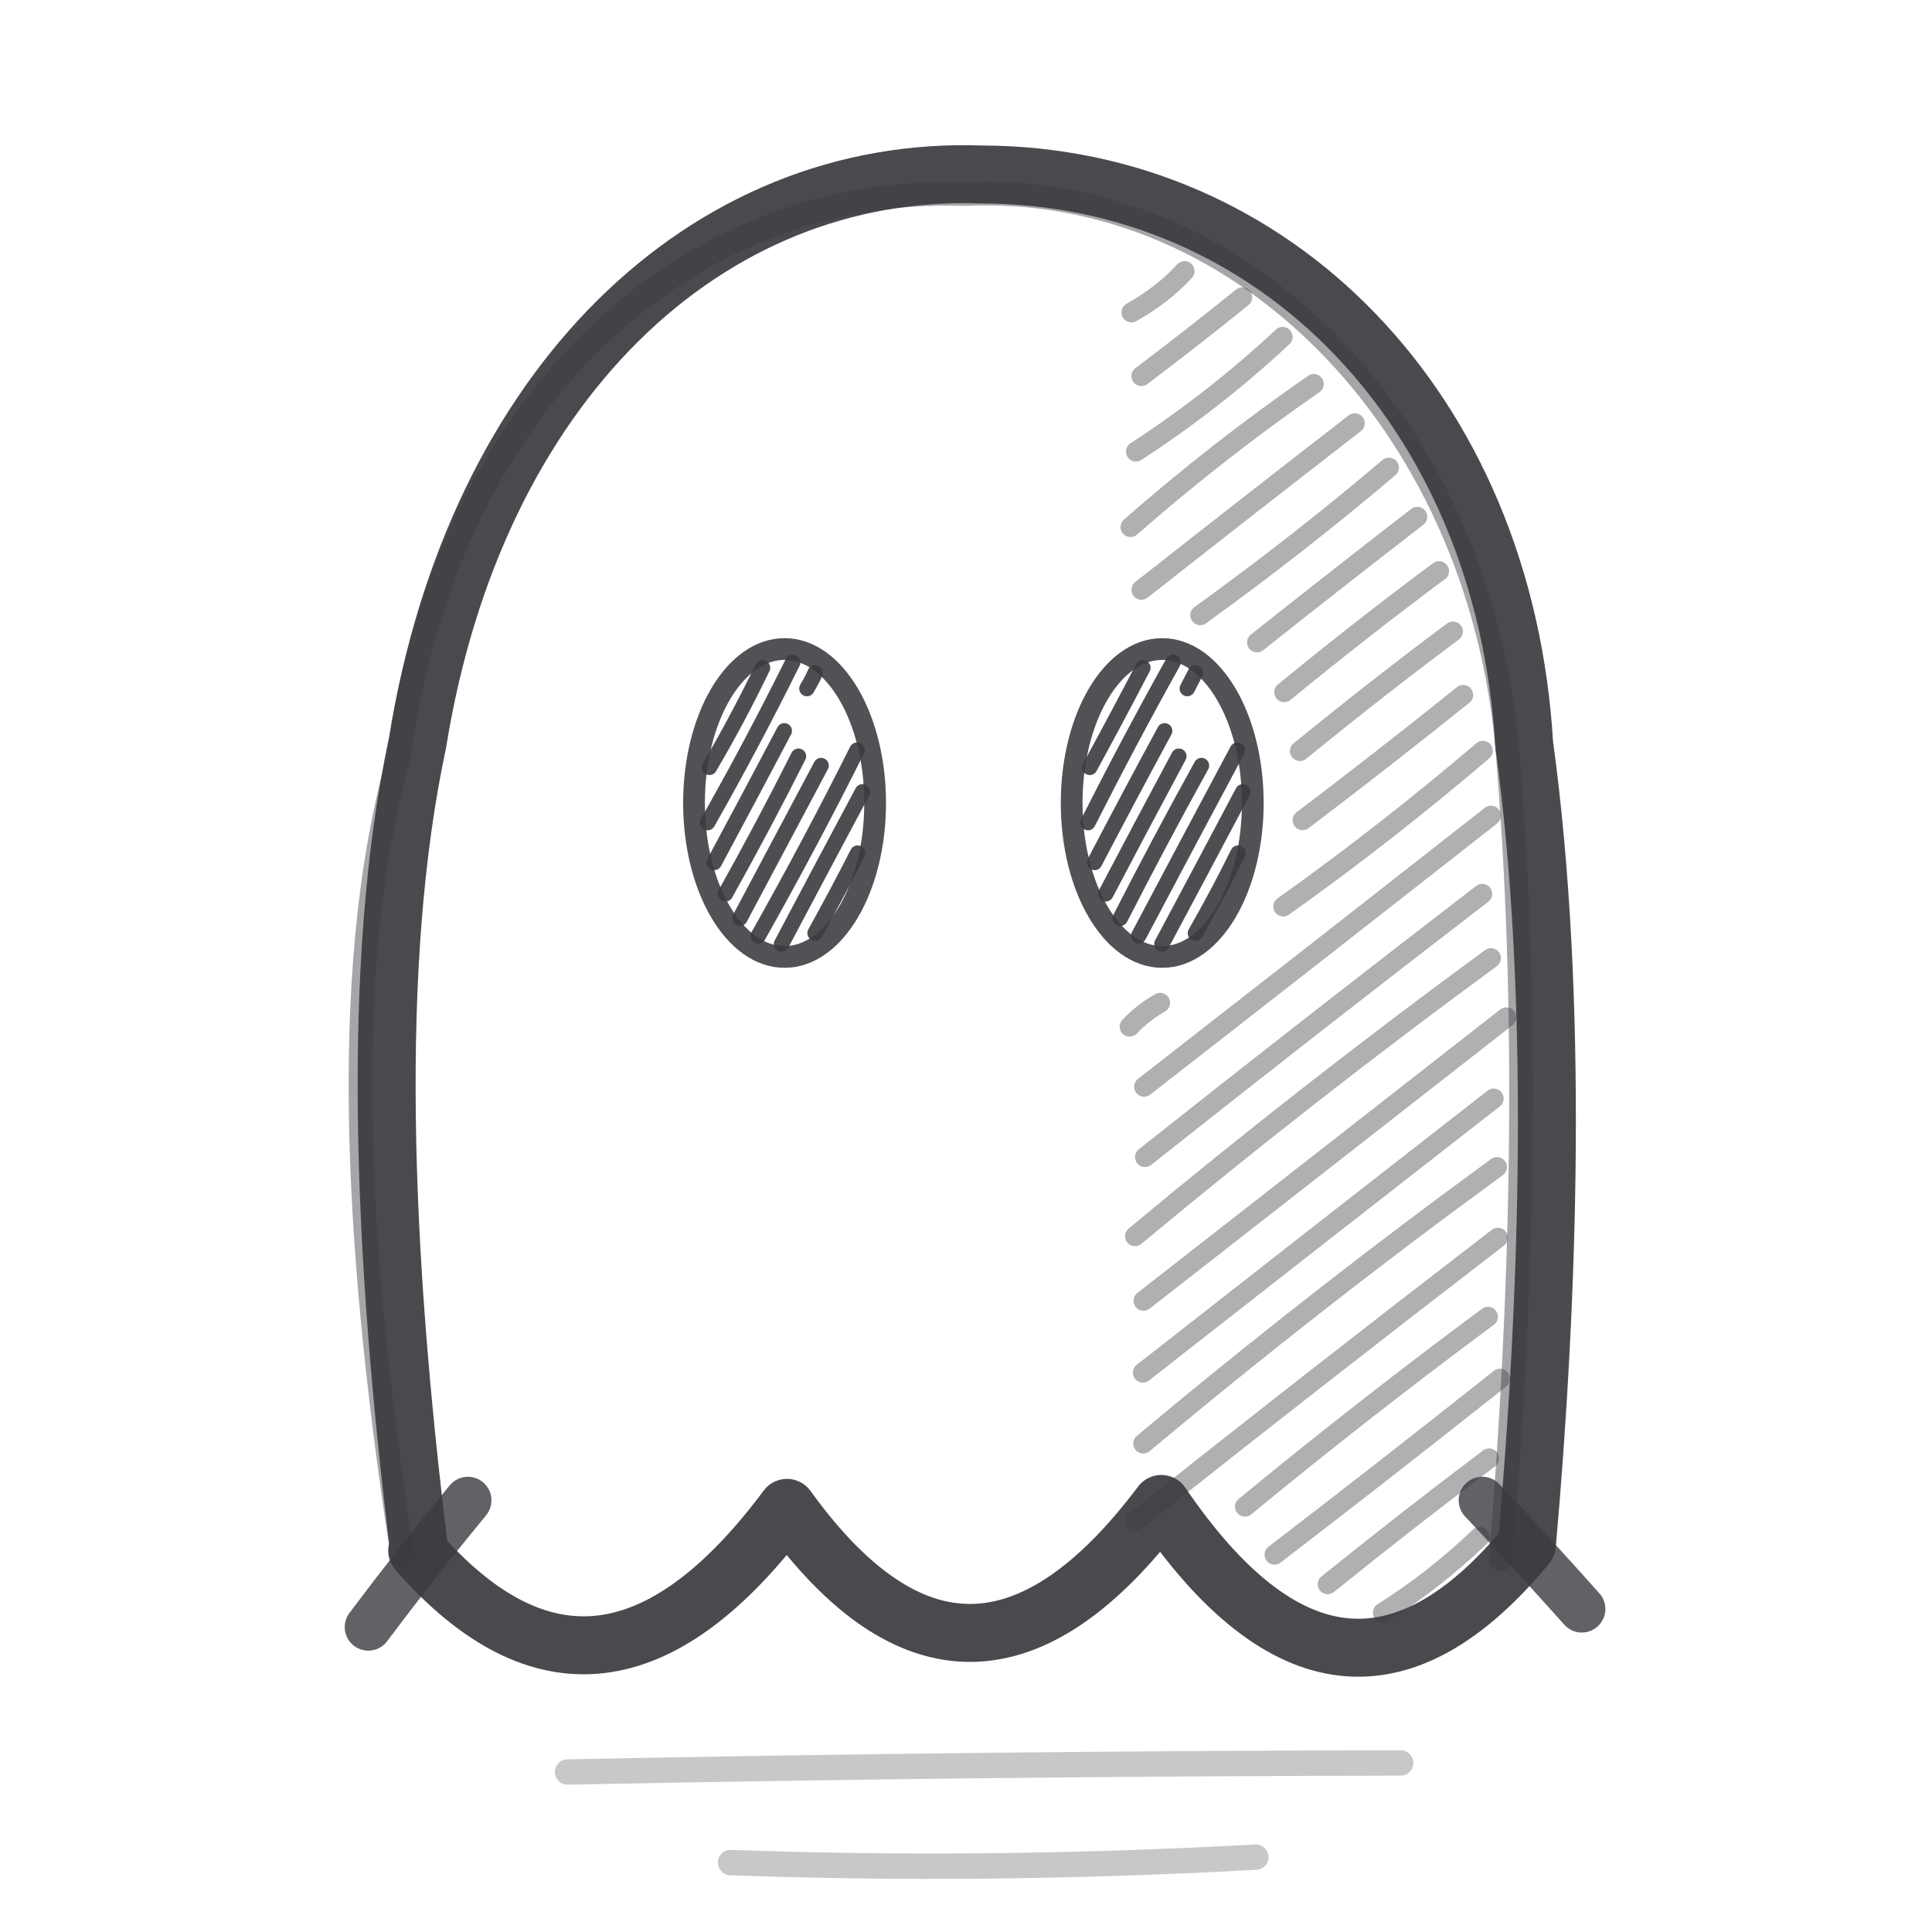
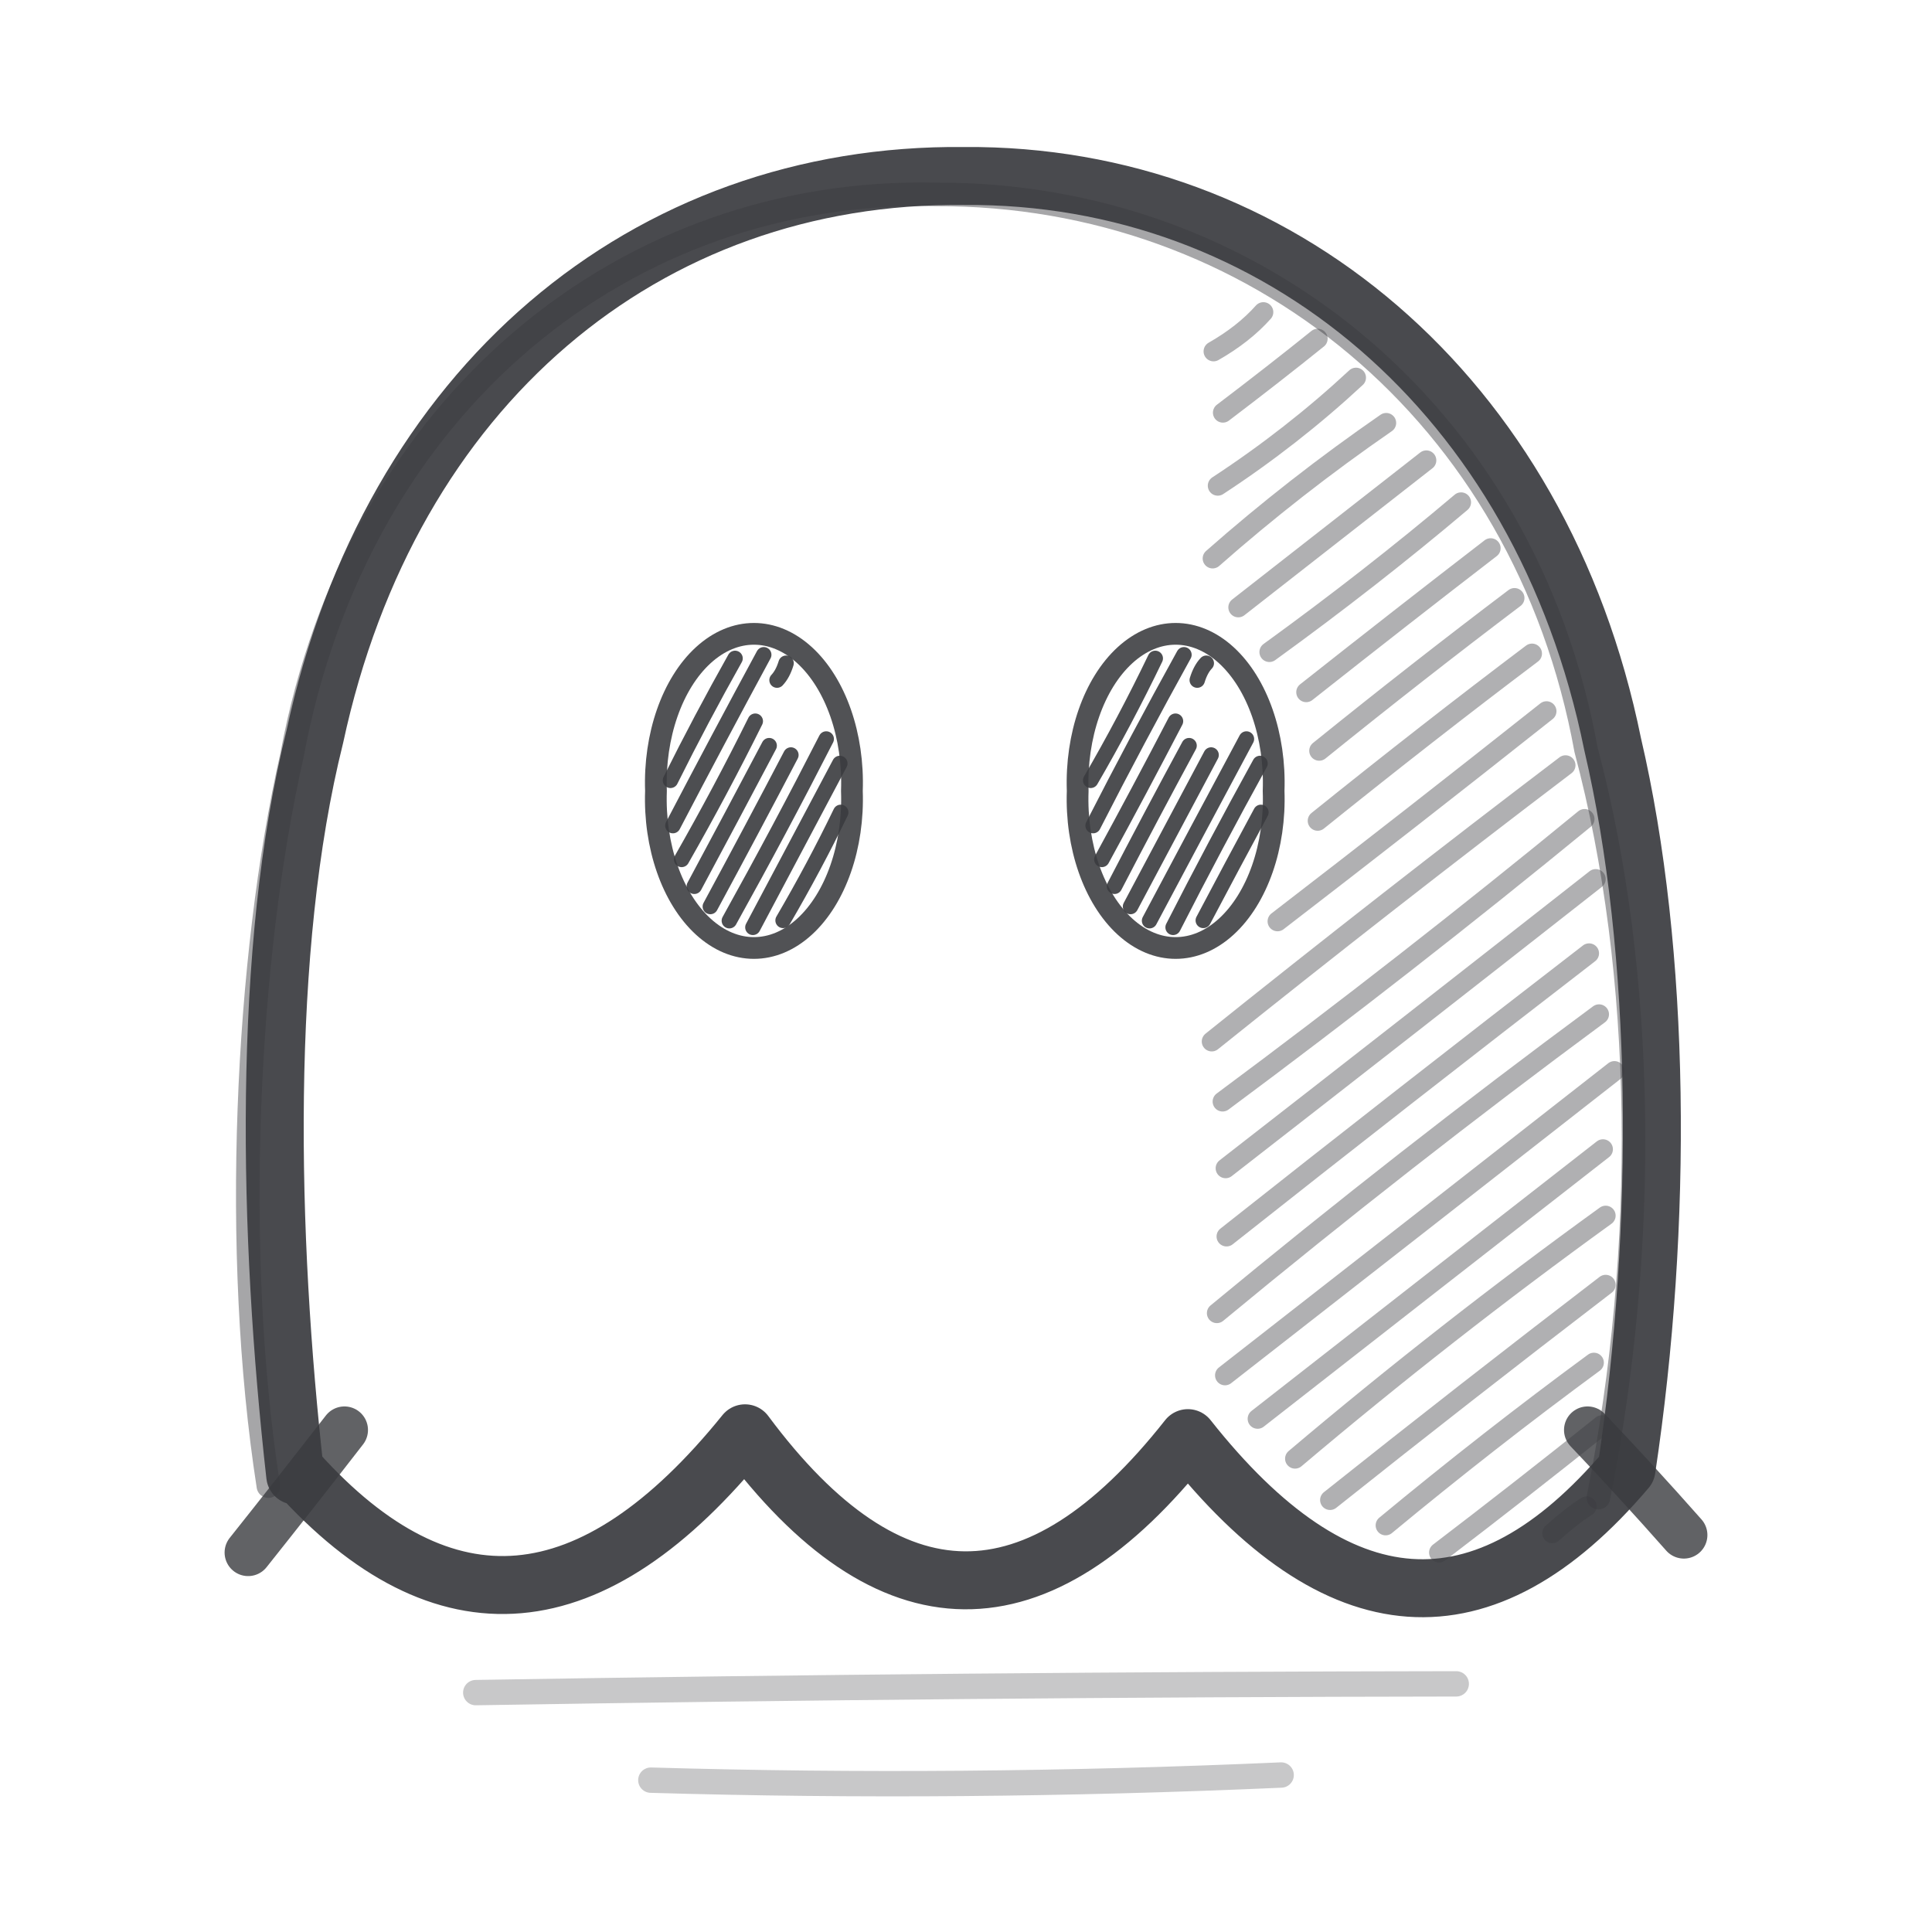
<svg xmlns="http://www.w3.org/2000/svg" viewBox="0 0 64 64">
  <style>svg{color:#3A3B3F}@media (prefers-color-scheme:dark){svg{color:#D2D4D8}}</style>
-   <path d="M18.8 58.7Q32.68 58.42 46.4 58.4M24.2 61.7Q32.69 62.01 41.6 61.52" fill="none" stroke="currentColor" stroke-width="0.84" stroke-opacity="0.28" stroke-linecap="round" stroke-linejoin="round" />
-   <path d="M37.48 10.35Q38.53 9.76 39.24 8.98M37.81 12.46Q39.62 11.09 41.15 9.85M37.63 14.96Q40.24 13.26 42.49 11.16M37.45 17.46Q40.32 14.94 43.52 12.72M37.81 19.54Q41.47 16.66 44.88 14.02M39.76 20.38Q43.08 17.98 46.01 15.49M41.64 21.28Q44.49 19.02 46.95 17.12M42.54 22.93Q45.19 20.76 47.67 18.92M43.06 24.88Q45.75 22.69 48.13 20.92M43.15 27.17Q45.78 25.18 48.47 23.02M37.42 34.01Q37.89 33.52 38.43 33.22M42.51 30.03Q45.91 27.61 49.12 24.87M37.9 36Q43.81 31.4 49.39 27.02M37.93 38.33Q43.35 34.03 49.1 29.61M37.6 40.95Q43.35 36.16 49.39 31.74M37.88 43.09Q43.84 38.44 49.9 33.7M37.86 45.47Q43.54 41.02 49.48 36.39M37.87 47.82Q43.57 43.05 49.59 38.66M37.63 50.37Q43.43 45.76 49.62 41M41.24 49.91Q45.24 46.62 49.29 43.62M42.22 51.5Q45.95 48.64 49.69 45.67M43.98 52.48Q46.75 50.25 49.33 48.31M45.81 53.42Q47.5 52.36 49.02 50.91" fill="none" stroke="currentColor" stroke-width="0.66" stroke-opacity="0.4" stroke-linecap="round" stroke-linejoin="round" />
-   <path d="M13.87 51.22C12.68 41.54 12.26 31.95 13.83 24.61C15.74 12.73 23.42 5.45 32.52 5.78C42.15 5.8 49.83 13.52 50.49 24.65C51.64 33.04 51.31 42.91 50.58 51.18Q44.45 58.61 38.47 49.82Q32.09 58.3 26.07 49.95Q19.86 58.28 13.82 51.37Z" fill="none" stroke="currentColor" stroke-width="1.92" stroke-opacity="0.92" stroke-linecap="round" stroke-linejoin="round" />
-   <path d="M13.33 51.53C11.9 42.19 11.15 32.45 13.2 25.12C14.77 13.36 22.63 6.12 31.95 6.43C41.25 5.99 49.3 14.28 49.98 25.47C50.67 34.02 50.41 43.33 49.71 51.65" fill="none" stroke="currentColor" stroke-width="0.78" stroke-opacity="0.45" stroke-linecap="round" stroke-linejoin="round" />
-   <path d="M15.5 49.7Q13.78 51.79 12.2 53.9" fill="none" stroke="currentColor" stroke-width="1.56" stroke-opacity="0.8" stroke-linecap="round" stroke-linejoin="round" />
-   <path d="M49.1 49.7Q50.74 51.44 52.4 53.3" fill="none" stroke="currentColor" stroke-width="1.56" stroke-opacity="0.8" stroke-linecap="round" stroke-linejoin="round" />
-   <path d="M23.5 25.42Q24.45 23.8 25.26 22.12M23.44 27.25Q24.9 24.68 26.26 21.94M23.66 28.57Q24.82 26.41 25.98 24.21M26.73 22.81Q26.93 22.47 27 22.29M24.03 29.61Q25.32 27.3 26.45 25.05M24.51 30.42Q25.85 27.9 27.2 25.36M25.12 31Q26.85 27.93 28.39 24.85M25.89 31.27Q27.18 28.83 28.57 26.23M27 30.91Q27.77 29.52 28.41 28.26" fill="none" stroke="currentColor" stroke-width="0.51" stroke-opacity="0.9" stroke-linecap="round" stroke-linejoin="round" />
-   <path d="M22.99,26.6A3 5.1 0 1 1 28.99,26.6A3 5.1 0 1 1 22.99,26.6Z" fill="none" stroke="currentColor" stroke-width="0.72" stroke-opacity="0.88" stroke-linecap="round" stroke-linejoin="round" />
-   <path d="M36.1 25.42Q37 23.77 37.86 22.12M36.04 27.25Q37.42 24.52 38.86 21.94M36.26 28.57Q37.42 26.35 38.58 24.21M39.33 22.81Q39.49 22.5 39.6 22.29M36.63 29.61Q37.78 27.42 39.05 25.05M37.11 30.42Q38.38 27.93 39.8 25.36M37.72 31Q39.36 27.9 40.99 24.85M38.49 31.27Q39.82 28.78 41.17 26.23M39.6 30.91Q40.39 29.53 41.01 28.26" fill="none" stroke="currentColor" stroke-width="0.51" stroke-opacity="0.9" stroke-linecap="round" stroke-linejoin="round" />
-   <path d="M35.5,26.6A3 5.1 0 1 1 41.5,26.6A3 5.1 0 1 1 35.5,26.6Z" fill="none" stroke="currentColor" stroke-width="0.72" stroke-opacity="0.88" stroke-linecap="round" stroke-linejoin="round" />
+   <path d="M15.76 56.07Q32.08 55.8 48.24 55.78M21.56 58.97Q31.8 59.27 42.44 58.8" fill="none" stroke="currentColor" stroke-width="0.84" stroke-opacity="0.28" stroke-linecap="round" stroke-linejoin="round" />
+   <path d="M40.2 11.64Q41.2 11.07 41.85 10.34M40.51 13.67Q42.21 12.38 43.65 11.22M40.34 16.09Q42.8 14.48 44.92 12.51M40.17 18.5Q42.88 16.11 45.92 14.01M41.02 20.12Q44.27 17.58 47.25 15.25M42.05 21.6Q45.42 19.16 48.4 16.64M43.27 22.93Q46.51 20.37 49.38 18.16M43.7 24.87Q47.02 22.19 50.17 19.81M43.65 27.19Q47.34 24.22 50.75 21.65M42.32 30.52Q46.74 27.12 51.23 23.56M40.14 34.5Q45.96 29.83 51.86 25.35M40.5 36.49Q46.59 31.97 52.49 27.13M40.6 38.7Q46.9 33.8 52.86 29.12M40.63 40.96Q46.48 36.33 52.64 31.58M40.31 43.5Q46.5 38.38 52.97 33.6M40.58 45.56Q46.99 40.56 53.48 35.48M41.66 47Q47.25 42.63 53.1 38.07M42.9 48.32Q47.89 44.1 53.19 40.27M44.06 49.69Q48.44 46.2 53.19 42.56M45.9 50.53Q49.33 47.69 52.8 45.14M47.67 51.43Q50.37 49.37 53.07 47.21M51.42 50.79Q52.08 50.2 52.56 49.9" fill="none" stroke="currentColor" stroke-width="0.66" stroke-opacity="0.4" stroke-linecap="round" stroke-linejoin="round" />
+   <path d="M9.78 48.88C8.88 40.89 8.67 31.44 10.43 24.4C12.92 12.81 21.39 5.72 31.94 5.83C42.26 5.75 51.06 13.03 53.42 24.65C55.03 31.54 55.1 40.56 53.88 48.67Q46.78 57.04 39.35 47.64Q31.86 57.14 24.68 47.48Q17.12 56.84 9.85 48.77Z" fill="none" stroke="currentColor" stroke-width="1.92" stroke-opacity="0.92" stroke-linecap="round" stroke-linejoin="round" />
+   <path d="M8.89 49.23C7.69 41.51 8.15 31.74 9.67 25.03C11.85 13.3 20.79 6.21 31 6.44C41.5 6.4 50.51 13.66 52.54 24.84C54.52 32.27 54.6 41.35 52.95 49.61" fill="none" stroke="currentColor" stroke-width="0.78" stroke-opacity="0.45" stroke-linecap="round" stroke-linejoin="round" />
+   <path d="M11.41 47.37Q9.86 49.37 8.22 51.43" fill="none" stroke="currentColor" stroke-width="1.56" stroke-opacity="0.8" stroke-linecap="round" stroke-linejoin="round" />
+   <path d="M52.59 47.37Q54.19 49.05 55.78 50.85" fill="none" stroke="currentColor" stroke-width="1.56" stroke-opacity="0.8" stroke-linecap="round" stroke-linejoin="round" />
+   <path d="M22.21 25.85Q23.22 23.82 24.35 21.81M22.29 27.35Q23.79 24.48 25.3 21.69M22.58 28.47Q23.87 26.21 25.02 23.89M25.74 22.53Q25.93 22.33 26.04 21.97M23 29.36Q24.24 27.05 25.48 24.7M23.53 30.03Q24.93 27.44 26.2 25.01M24.16 30.5Q25.85 27.46 27.37 24.48M24.94 30.72Q26.37 28.02 27.82 25.29M25.94 30.49Q26.98 28.71 27.85 26.91" fill="none" stroke="currentColor" stroke-width="0.51" stroke-opacity="0.9" stroke-linecap="round" stroke-linejoin="round" />
+   <path d="M21.73,26.2A3.25 4.93 0 1 1 28.22,26.2A3.25 4.93 0 1 1 21.73,26.2Z" fill="none" stroke="currentColor" stroke-width="0.72" stroke-opacity="0.88" stroke-linecap="round" stroke-linejoin="round" />
+   <path d="M36.13 25.85Q37.27 23.89 38.27 21.81M36.21 27.35Q37.66 24.51 39.22 21.69M36.5 28.47Q37.75 26.18 38.94 23.89M39.66 22.53Q39.77 22.17 39.96 21.97M36.92 29.36Q38.15 26.99 39.39 24.7M37.45 30.03Q38.81 27.47 40.12 25.01M38.08 30.5Q39.63 27.58 41.29 24.48M38.86 30.72Q40.23 28.03 41.74 25.29M39.86 30.49Q40.82 28.67 41.77 26.91" fill="none" stroke="currentColor" stroke-width="0.51" stroke-opacity="0.9" stroke-linecap="round" stroke-linejoin="round" />
+   <path d="M35.7,26.2A3.25 4.93 0 1 1 42.19,26.2A3.25 4.93 0 1 1 35.7,26.2Z" fill="none" stroke="currentColor" stroke-width="0.72" stroke-opacity="0.88" stroke-linecap="round" stroke-linejoin="round" />
</svg>
